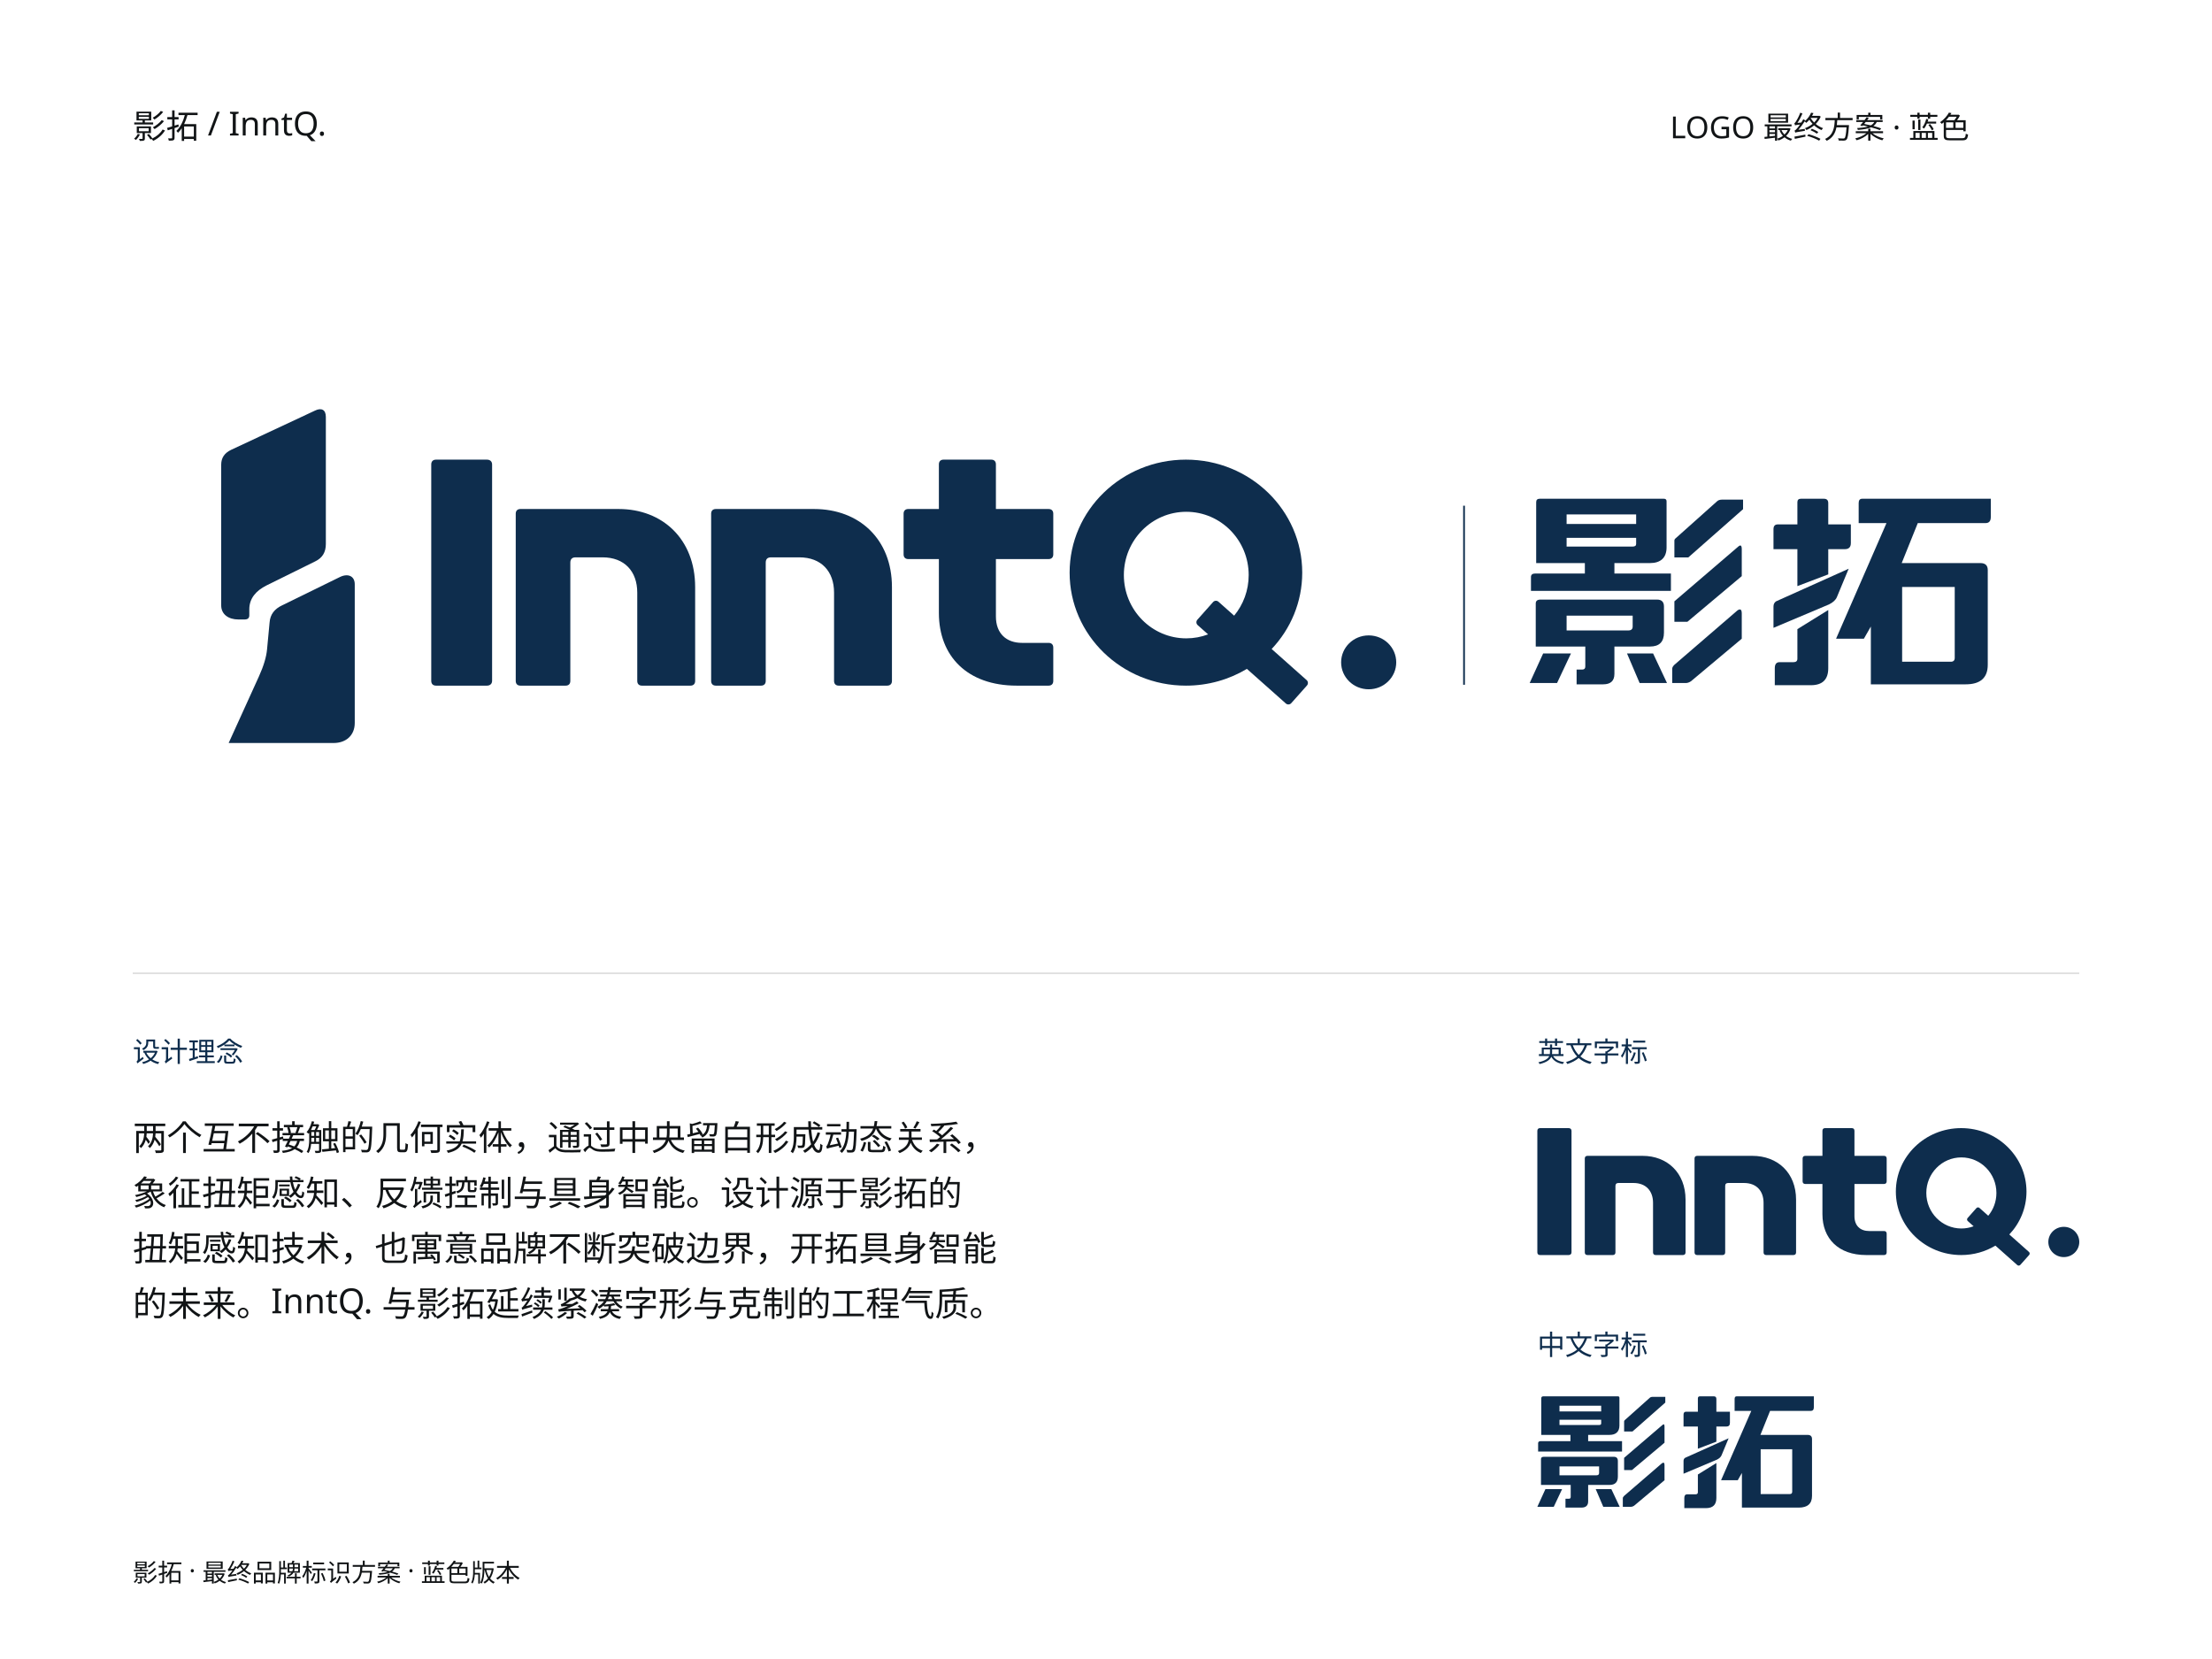
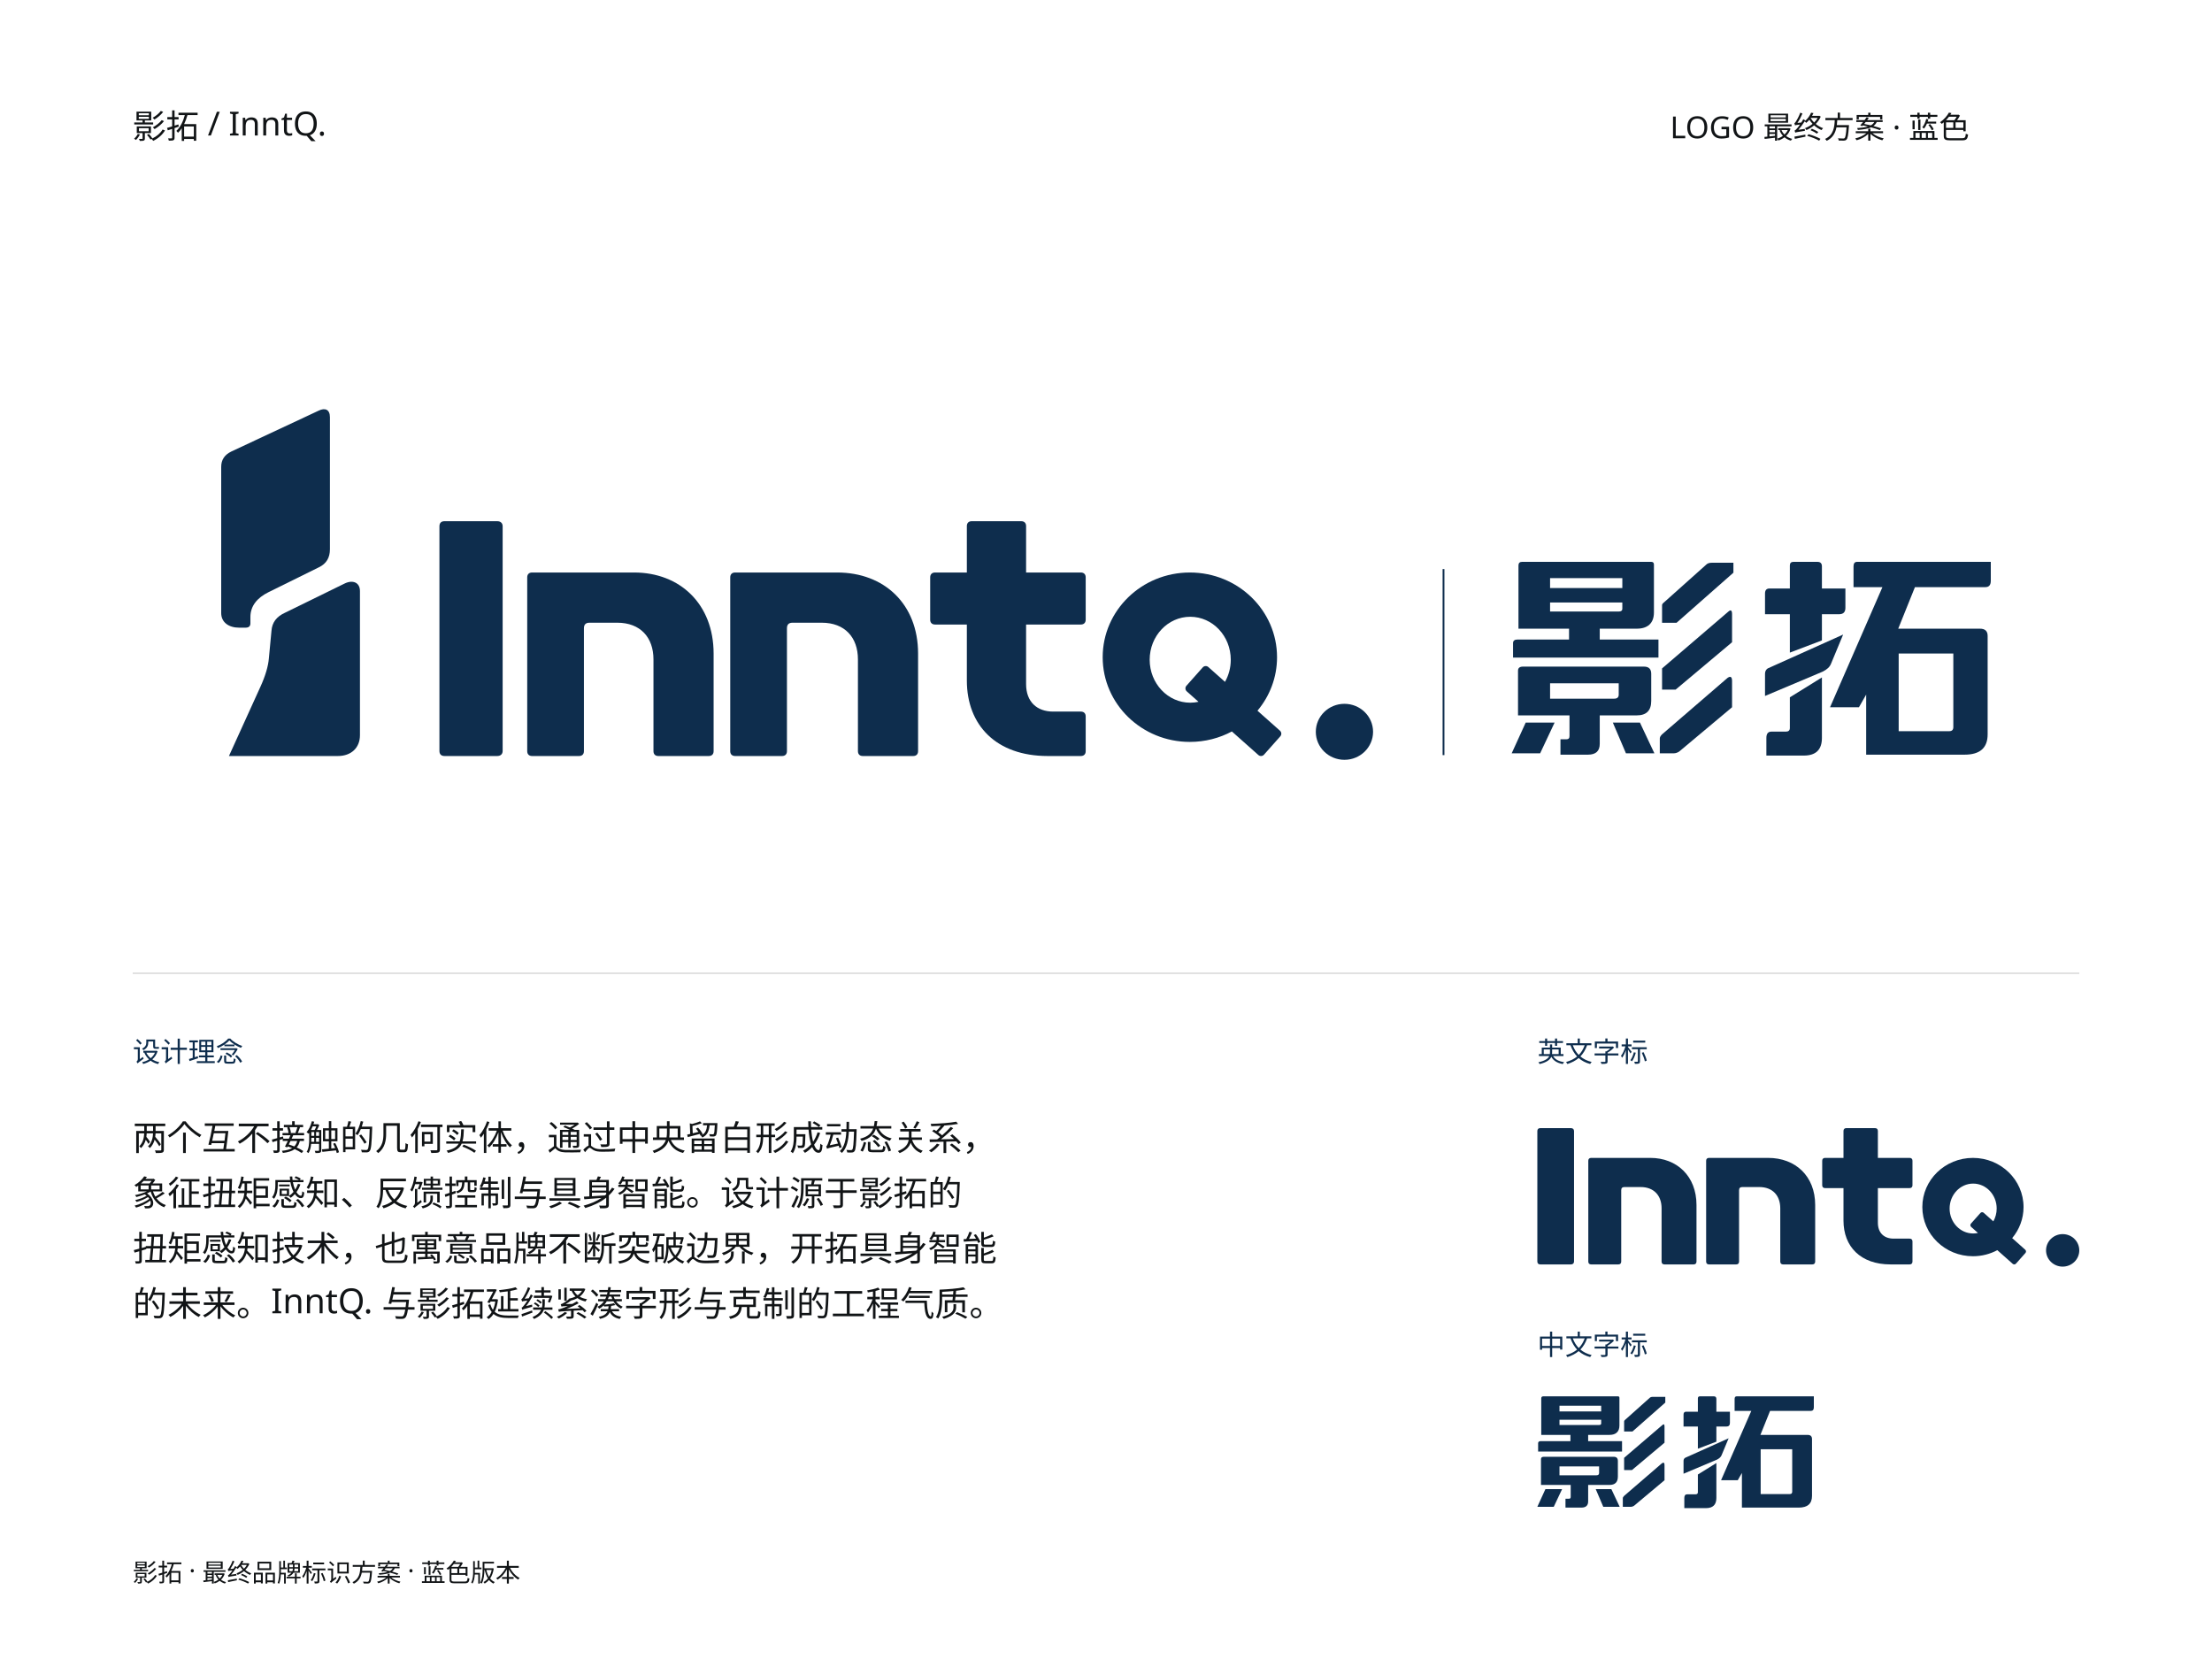
<svg xmlns="http://www.w3.org/2000/svg" width="1600" height="1200" viewBox="0 0 1600 1200">
  <rect id="01_Blue_Proposal / Background / White" width="1600" height="1200" fill="#FFFFFF" />
  <text id="01_Blue_Proposal / Heading / Company" x="96" y="100" font-family="PingFang SC" font-size="24" font-weight="500" fill="#111416">影拓 / InntQ.</text>
  <text id="01_Blue_Proposal / Heading / Final" x="1208" y="100" font-family="PingFang SC" font-size="22" font-weight="400" fill="#111416">LOGO 最终方案 · 蓝色</text>
-   <path id="01_Blue_Proposal / Primary / Body / Initiating" d="M 235.696,301.584 L 235.696,393.465 C 235.696,399.366 233.269,403.479 228.11,406.008 L 192.875,423.406 C 185.086,427.284 180.332,432.915 180.332,440.67 L 180.332,445.053 C 180.332,447.245 179.051,448.088 176.859,448.088 L 172.476,448.088 C 165.226,448.088 160.0,444.345 160.0,437.905 L 160.0,336.145 C 160.0,331.256 162.293,327.749 167.081,325.423 L 227.907,296.965 C 232.325,294.841 235.696,296.156 235.696,301.584" fill="#0E2D4D" fill-rule="evenodd" />
-   <path id="01_Blue_Proposal / Primary / Body / Responding" d="M 256.601,422.631 L 256.601,522.941 C 256.601,531.809 250.397,537.44 241.26,537.44 L 165.395,537.44 L 187.311,489.223 C 190.717,481.738 192.706,475.062 193.178,469.566 L 194.999,450.279 C 195.437,444.413 198.506,440.468 204.17,437.804 L 245.879,417.371 C 251.51,414.606 256.601,416.494 256.601,422.631" fill="#0E2D4D" fill-rule="evenodd" />
-   <path id="01_Blue_Proposal / Primary / Wordmark-InntQ-I" d="M 315.452,332.467 L 352.171,332.467 C 354.435,332.467 355.944,333.725 355.944,335.988 L 355.944,492.421 C 355.944,494.685 354.435,495.942 352.171,495.942 L 315.452,495.942 C 313.189,495.942 311.931,494.685 311.931,492.421 L 311.931,335.988 C 311.931,333.725 313.189,332.467 315.452,332.467" fill="#0E2D4D" fill-rule="evenodd" />
-   <path id="01_Blue_Proposal / Primary / Wordmark-InntQ-n01" d="M 376.441,368.18 L 447.49,368.18 C 479.304,368.18 502.82,390.061 502.82,424.642 L 502.82,492.547 C 502.82,494.685 501.562,495.942 499.424,495.942 L 464.34,495.942 C 462.202,495.942 460.945,494.685 460.945,492.547 L 460.945,428.666 C 460.945,413.325 451.765,403.139 435.795,403.139 L 416.429,403.139 C 413.789,403.139 412.531,404.396 412.531,407.037 L 412.531,492.547 C 412.531,494.685 411.274,495.942 409.136,495.942 L 376.441,495.942 C 374.303,495.942 373.046,494.685 373.046,492.547 L 373.046,371.576 C 373.046,369.438 374.303,368.18 376.441,368.18" fill="#0E2D4D" fill-rule="evenodd" />
-   <path id="01_Blue_Proposal / Primary / Wordmark-InntQ-n02" d="M 517.784,368.18 L 588.832,368.18 C 621.527,368.18 645.168,390.061 645.168,424.642 L 645.168,492.547 C 645.168,494.685 643.911,495.942 641.773,495.942 L 606.689,495.942 C 604.551,495.942 603.294,494.685 603.294,492.547 L 603.294,428.666 C 603.294,413.325 594.114,403.139 578.144,403.139 L 557.772,403.139 C 555.131,403.139 553.874,404.396 553.874,407.037 L 553.874,492.547 C 553.874,494.685 552.617,495.942 550.479,495.942 L 517.784,495.942 C 515.646,495.942 514.389,494.685 514.389,492.547 L 514.389,371.576 C 514.389,369.438 515.646,368.18 517.784,368.18" fill="#0E2D4D" fill-rule="evenodd" />
-   <path id="01_Blue_Proposal / Primary / Wordmark-InntQ-t" d="M 682.516,332.467 L 716.972,332.467 C 719.109,332.467 720.367,333.725 720.367,335.863 L 720.367,368.18 L 758.469,368.18 C 760.607,368.18 761.864,369.438 761.864,371.576 L 761.864,401.001 C 761.864,403.139 760.607,404.396 758.469,404.396 L 720.367,404.396 L 720.367,445.894 C 720.367,458.343 728.038,465.008 739.229,465.008 L 758.469,465.008 C 760.607,465.008 761.864,466.265 761.864,468.403 L 761.864,492.547 C 761.864,494.685 760.607,495.942 758.469,495.942 L 735.457,495.942 C 699.618,495.942 679.121,474.565 679.121,443.379 L 679.121,404.396 L 656.989,404.396 C 654.851,404.396 653.594,403.139 653.594,401.001 L 653.594,371.576 C 653.594,369.438 654.851,368.18 656.989,368.18 L 679.121,368.18 L 679.121,335.863 C 679.121,333.725 680.378,332.467 682.516,332.467" fill="#0E2D4D" fill-rule="evenodd" />
-   <path id="01_Blue_Proposal / Primary / Wordmark-InntQ-Q" d="M 919.822,469.441 L 945.126,491.933 C 946.268,492.948 946.371,494.697 945.356,495.839 L 933.994,508.621 C 932.979,509.763 931.23,509.866 930.088,508.851 L 901.925,483.817 C 889.099,491.506 873.989,495.942 857.811,495.942 C 811.35,495.942 773.685,459.347 773.685,414.205 C 773.685,369.063 811.35,332.467 857.811,332.467 C 904.273,332.467 941.938,369.063 941.938,414.205 C 941.938,435.501 933.556,454.894 919.822,469.441 M 892.696,445.329 L 881.356,435.249 C 880.214,434.234 878.466,434.337 877.451,435.479 L 866.089,448.261 C 865.074,449.403 865.177,451.152 866.318,452.167 L 873.85,458.861 C 868.936,460.722 863.617,461.738 858.063,461.738 C 833.131,461.738 812.919,441.245 812.919,415.965 C 812.919,390.686 833.131,370.192 858.063,370.192 C 882.995,370.192 903.207,390.686 903.207,415.965 C 903.207,427.141 899.257,437.381 892.696,445.329" fill="#0E2D4D" fill-rule="evenodd" />
-   <path id="01_Blue_Proposal / Primary / Wordmark-InntQ-period" d="M 1009.935,479.092 C 1009.935,489.856 1001.02,498.583 990.004,498.583 C 978.988,498.583 970.073,489.856 970.073,479.092 C 970.073,468.328 978.988,459.601 990.004,459.601 C 1001.02,459.601 1009.935,468.328 1009.935,479.092" fill="#0E2D4D" fill-rule="evenodd" />
-   <path id="01_Blue_Proposal / Primary / Divider / Vertical" d="M 1058.349,365.791 L 1059.607,365.791 L 1059.607,495.314 L 1058.349,495.314 L 1058.349,365.791" fill="#0E2D4D" fill-rule="evenodd" />
-   <path id="01_Blue_Proposal / Primary / Chinese / Ying / Upper" d="M 1113.679,360.761 L 1203.59,360.761 Q 1205.476,360.761 1205.476,362.647 L 1205.476,395.971 C 1205.476,403.516 1201.075,407.289 1193.53,407.289 L 1167.751,407.289 L 1167.751,414.834 L 1208.62,414.834 L 1208.62,427.409 L 1107.392,427.409 L 1107.392,417.349 Q 1107.392,414.834 1110.535,414.834 L 1146.374,414.834 L 1146.374,407.289 L 1111.164,407.289 L 1111.164,363.276 Q 1111.164,360.761 1113.679,360.761 M 1133.17,372.079 L 1183.47,372.079 L 1183.47,378.995 L 1133.17,378.995 L 1133.17,372.079 M 1133.17,389.055 L 1183.47,389.055 L 1183.47,393.456 Q 1183.47,395.342 1180.955,395.342 L 1133.17,395.342 L 1133.17,389.055" fill="#0E2D4D" fill-rule="evenodd" />
-   <path id="01_Blue_Proposal / Primary / Chinese / Ying / Lower" d="M 1114.308,433.696 L 1198.56,433.696 Q 1203.59,433.696 1203.59,438.726 L 1203.59,457.589 Q 1203.59,467.649 1193.53,467.649 L 1167.751,467.649 L 1167.751,487.454 Q 1167.751,494.999 1159.578,494.999 L 1140.401,494.999 L 1140.401,484.31 L 1144.488,484.31 Q 1146.688,484.31 1146.688,482.11 L 1146.688,467.649 L 1110.85,467.649 L 1110.85,436.525 Q 1110.85,433.696 1114.308,433.696 M 1133.17,445.328 L 1180.955,445.328 L 1180.955,453.187 Q 1180.955,456.017 1177.811,456.017 L 1133.17,456.017 L 1133.17,445.328" fill="#0E2D4D" fill-rule="evenodd" />
-   <path id="01_Blue_Proposal / Primary / Chinese / Ying / Left Foot" d="M 1116.194,472.679 L 1136.314,472.679 L 1126.254,494.056 L 1106.448,494.056 L 1116.194,472.679" fill="#0E2D4D" fill-rule="evenodd" />
-   <path id="01_Blue_Proposal / Primary / Chinese / Ying / Right Foot" d="M 1176.868,472.679 L 1195.731,472.679 L 1205.791,494.056 L 1185.985,494.056 L 1176.868,472.679" fill="#0E2D4D" fill-rule="evenodd" />
-   <path id="01_Blue_Proposal / Primary / Chinese / Ying / Upper Diagonal" d="M 1212.393,389.055 L 1241.944,362.647 Q 1243.201,361.39 1245.716,361.39 L 1260.806,361.39 L 1260.806,368.306 L 1221.195,403.202 L 1211.135,403.202 L 1211.135,390.941 Q 1211.135,389.998 1212.393,389.055" fill="#0E2D4D" fill-rule="evenodd" />
-   <path id="01_Blue_Proposal / Primary / Chinese / Ying / Middle Diagonal" d="M 1211.135,434.954 L 1257.348,395.342 Q 1259.863,393.142 1259.863,397.229 L 1259.863,416.72 L 1220.566,449.729 L 1211.135,449.729 L 1211.135,434.954" fill="#0E2D4D" fill-rule="evenodd" />
-   <path id="01_Blue_Proposal / Primary / Chinese / Ying / Lower Diagonal" d="M 1209.563,483.682 Q 1209.563,482.424 1211.135,480.852 L 1256.72,441.555 Q 1259.863,439.355 1259.863,443.756 L 1259.863,461.99 L 1223.081,492.799 Q 1221.195,494.056 1219.309,494.056 L 1209.563,494.056 L 1209.563,483.682" fill="#0E2D4D" fill-rule="evenodd" />
-   <path id="01_Blue_Proposal / Primary / Chinese / Tuo / Upper Hand" d="M 1302.618,360.761 L 1319.28,360.761 Q 1322.424,360.761 1322.424,363.905 L 1322.424,379.309 L 1338.771,379.309 L 1338.771,392.827 Q 1338.771,397.229 1334.37,397.229 L 1322.424,397.229 L 1322.424,415.462 L 1300.103,423.951 L 1300.103,397.229 L 1282.813,397.229 L 1282.813,382.767 Q 1282.813,379.309 1285.956,379.309 L 1300.103,379.309 L 1300.103,363.276 Q 1300.103,360.761 1302.618,360.761" fill="#0E2D4D" fill-rule="evenodd" />
-   <path id="01_Blue_Proposal / Primary / Chinese / Tuo / Diagonal" d="M 1284.699,434.954 L 1337.199,411.376 L 1328.711,431.81 Q 1327.454,434.954 1323.053,437.154 L 1282.813,454.13 L 1282.813,438.726 Q 1282.813,436.211 1284.699,434.954" fill="#0E2D4D" fill-rule="evenodd" />
-   <path id="01_Blue_Proposal / Primary / Chinese / Tuo / Lower Hand" d="M 1300.103,455.074 L 1322.424,441.241 L 1322.424,483.367 Q 1322.424,495.628 1309.849,495.628 L 1283.756,495.628 L 1283.756,483.367 Q 1283.756,478.966 1287.214,478.966 L 1297.274,478.966 Q 1300.103,478.966 1300.103,476.451 L 1300.103,455.074" fill="#0E2D4D" fill-rule="evenodd" />
-   <path id="01_Blue_Proposal / Primary / Chinese / Tuo / Stone" d="M 1346.945,360.761 L 1440.0,360.761 L 1440.0,373.965 Q 1440.0,378.366 1436.228,378.366 L 1387.185,378.366 L 1375.553,407.289 L 1432.455,407.289 Q 1437.799,407.289 1437.799,412.319 L 1437.799,480.852 Q 1437.799,494.999 1421.766,494.999 L 1353.233,494.999 L 1353.233,453.187 L 1348.203,461.99 L 1328.083,461.99 L 1364.55,378.366 L 1344.43,378.366 L 1344.43,363.905 Q 1344.43,360.761 1346.945,360.761 M 1375.868,424.579 L 1413.907,424.579 L 1413.907,475.822 Q 1413.907,478.652 1411.078,478.652 L 1375.868,478.652 L 1375.868,424.579" fill="#0E2D4D" fill-rule="evenodd" />
+   <path id="01_Blue_Proposal / Primary / Body / Initiating" d="M 238.646,301.802 L 238.646,397.263 C 238.646,403.394 236.124,407.667 230.764,410.295 L 194.156,428.371 C 186.064,432.4 181.124,438.25 181.124,446.307 L 181.124,450.861 C 181.124,453.139 179.793,454.014 177.516,454.014 L 172.962,454.014 C 165.43,454.014 160.0,450.126 160.0,443.435 L 160.0,337.709 C 160.0,332.63 162.382,328.986 167.357,326.569 L 230.554,297.003 C 235.143,294.796 238.646,296.162 238.646,301.802" fill="#0E2D4D" fill-rule="evenodd" />
+   <path id="01_Blue_Proposal / Primary / Body / Responding" d="M 260.366,427.565 L 260.366,531.784 C 260.366,540.998 253.92,546.848 244.426,546.848 L 165.605,546.848 L 188.376,496.753 C 191.914,488.976 193.981,482.04 194.471,476.329 L 196.363,456.291 C 196.818,450.196 200.006,446.097 205.891,443.33 L 249.226,422.101 C 255.076,419.228 260.366,421.19 260.366,427.565" fill="#0E2D4D" fill-rule="evenodd" />
+   <path id="01_Blue_Proposal / Primary / Wordmark-InntQ-I" d="M 321.51,377.003 L 359.66,377.003 C 362.011,377.003 363.579,378.31 363.579,380.661 L 363.579,543.19 C 363.579,545.542 362.011,546.848 359.66,546.848 L 321.51,546.848 C 319.158,546.848 317.852,545.542 317.852,543.19 L 317.852,380.661 C 317.852,378.31 319.158,377.003 321.51,377.003" fill="#0E2D4D" fill-rule="evenodd" />
+   <path id="01_Blue_Proposal / Primary / Wordmark-InntQ-n01" d="M 384.875,414.108 L 458.692,414.108 C 491.747,414.108 516.178,436.841 516.178,472.77 L 516.178,543.321 C 516.178,545.542 514.872,546.848 512.651,546.848 L 476.199,546.848 C 473.978,546.848 472.672,545.542 472.672,543.321 L 472.672,476.95 C 472.672,461.011 463.134,450.428 446.542,450.428 L 426.422,450.428 C 423.678,450.428 422.372,451.735 422.372,454.479 L 422.372,543.321 C 422.372,545.542 421.065,546.848 418.844,546.848 L 384.875,546.848 C 382.654,546.848 381.348,545.542 381.348,543.321 L 381.348,417.635 C 381.348,415.414 382.654,414.108 384.875,414.108" fill="#0E2D4D" fill-rule="evenodd" />
+   <path id="01_Blue_Proposal / Primary / Wordmark-InntQ-n02" d="M 531.726,414.108 L 605.543,414.108 C 639.512,414.108 664.074,436.841 664.074,472.77 L 664.074,543.321 C 664.074,545.542 662.768,546.848 660.547,546.848 L 624.095,546.848 C 621.874,546.848 620.568,545.542 620.568,543.321 L 620.568,476.95 C 620.568,461.011 611.03,450.428 594.438,450.428 L 573.272,450.428 C 570.529,450.428 569.222,451.735 569.222,454.479 L 569.222,543.321 C 569.222,545.542 567.916,546.848 565.695,546.848 L 531.726,546.848 C 529.505,546.848 528.198,545.542 528.198,543.321 L 528.198,417.635 C 528.198,415.414 529.505,414.108 531.726,414.108" fill="#0E2D4D" fill-rule="evenodd" />
+   <path id="01_Blue_Proposal / Primary / Wordmark-InntQ-t" d="M 702.877,377.003 L 738.675,377.003 C 740.896,377.003 742.203,378.31 742.203,380.531 L 742.203,414.108 L 781.79,414.108 C 784.011,414.108 785.317,415.414 785.317,417.635 L 785.317,448.207 C 785.317,450.428 784.011,451.735 781.79,451.735 L 742.203,451.735 L 742.203,494.849 C 742.203,507.784 750.173,514.708 761.8,514.708 L 781.79,514.708 C 784.011,514.708 785.317,516.015 785.317,518.236 L 785.317,543.321 C 785.317,545.542 784.011,546.848 781.79,546.848 L 757.881,546.848 C 720.646,546.848 699.35,524.638 699.35,492.236 L 699.35,451.735 L 676.355,451.735 C 674.134,451.735 672.828,450.428 672.828,448.207 L 672.828,417.635 C 672.828,415.414 674.134,414.108 676.355,414.108 L 699.35,414.108 L 699.35,380.531 C 699.35,378.31 700.656,377.003 702.877,377.003" fill="#0E2D4D" fill-rule="evenodd" />
+   <path id="01_Blue_Proposal / Primary / Wordmark-InntQ-Q" d="M 909.558,514.071 L 925.842,528.545 C 927.028,529.6 927.135,531.417 926.081,532.603 L 914.276,545.883 C 913.221,547.07 911.404,547.177 910.218,546.122 L 891.045,529.08 C 882.033,533.904 871.676,536.648 860.66,536.648 C 825.832,536.648 797.599,509.217 797.599,475.378 C 797.599,441.539 825.832,414.108 860.66,414.108 C 895.488,414.108 923.721,441.539 923.721,475.378 C 923.721,490.052 918.412,503.521 909.558,514.071 M 886.074,493.196 L 874.044,482.503 C 872.857,481.448 871.041,481.555 869.986,482.741 L 858.181,496.022 C 857.127,497.208 857.234,499.025 858.42,500.079 L 866.917,507.633 C 864.982,508.059 862.976,508.283 860.921,508.283 C 844.724,508.283 831.593,494.37 831.593,477.207 C 831.593,460.044 844.724,446.131 860.921,446.131 C 877.118,446.131 890.249,460.044 890.249,477.207 C 890.249,483.055 888.725,488.525 886.074,493.196" fill="#0E2D4D" fill-rule="evenodd" />
+   <path id="01_Blue_Proposal / Primary / Wordmark-InntQ-period" d="M 993.177,529.341 C 993.177,540.525 983.914,549.592 972.469,549.592 C 961.024,549.592 951.761,540.525 951.761,529.341 C 951.761,518.157 961.024,509.09 972.469,509.09 C 983.914,509.09 993.177,518.157 993.177,529.341" fill="#0E2D4D" fill-rule="evenodd" />
+   <path id="01_Blue_Proposal / Primary / Divider / Vertical" d="M 1043.477,411.625 L 1044.784,411.625 L 1044.784,546.195 L 1043.477,546.195 L 1043.477,411.625" fill="#0E2D4D" fill-rule="evenodd" />
+   <path id="01_Blue_Proposal / Primary / Chinese / Ying / Upper" d="M 1100.963,406.399 L 1194.378,406.399 Q 1196.338,406.399 1196.338,408.359 L 1196.338,442.981 C 1196.338,450.82 1191.765,454.74 1183.926,454.74 L 1157.143,454.74 L 1157.143,462.579 L 1199.604,462.579 L 1199.604,475.644 L 1094.431,475.644 L 1094.431,465.192 Q 1094.431,462.579 1097.697,462.579 L 1134.932,462.579 L 1134.932,454.74 L 1098.35,454.74 L 1098.35,409.012 Q 1098.35,406.399 1100.963,406.399 M 1121.214,418.158 L 1173.474,418.158 L 1173.474,425.344 L 1121.214,425.344 L 1121.214,418.158 M 1121.214,435.796 L 1173.474,435.796 L 1173.474,440.368 Q 1173.474,442.328 1170.861,442.328 L 1121.214,442.328 L 1121.214,435.796" fill="#0E2D4D" fill-rule="evenodd" />
+   <path id="01_Blue_Proposal / Primary / Chinese / Ying / Lower" d="M 1101.616,482.176 L 1189.152,482.176 Q 1194.378,482.176 1194.378,487.402 L 1194.378,507 Q 1194.378,517.452 1183.926,517.452 L 1157.143,517.452 L 1157.143,538.029 Q 1157.143,545.868 1148.65,545.868 L 1128.726,545.868 L 1128.726,534.763 L 1132.972,534.763 Q 1135.259,534.763 1135.259,532.477 L 1135.259,517.452 L 1098.024,517.452 L 1098.024,485.116 Q 1098.024,482.176 1101.616,482.176 M 1121.214,494.261 L 1170.861,494.261 L 1170.861,502.427 Q 1170.861,505.367 1167.595,505.367 L 1121.214,505.367 L 1121.214,494.261" fill="#0E2D4D" fill-rule="evenodd" />
+   <path id="01_Blue_Proposal / Primary / Chinese / Ying / Left Foot" d="M 1103.576,522.678 L 1124.48,522.678 L 1114.028,544.888 L 1093.451,544.888 L 1103.576,522.678" fill="#0E2D4D" fill-rule="evenodd" />
+   <path id="01_Blue_Proposal / Primary / Chinese / Ying / Right Foot" d="M 1166.615,522.678 L 1186.212,522.678 L 1196.664,544.888 L 1176.087,544.888 L 1166.615,522.678" fill="#0E2D4D" fill-rule="evenodd" />
+   <path id="01_Blue_Proposal / Primary / Chinese / Ying / Upper Diagonal" d="M 1203.523,435.796 L 1234.226,408.359 Q 1235.533,407.053 1238.146,407.053 L 1253.824,407.053 L 1253.824,414.238 L 1212.669,450.494 L 1202.217,450.494 L 1202.217,437.755 Q 1202.217,436.775 1203.523,435.796" fill="#0E2D4D" fill-rule="evenodd" />
+   <path id="01_Blue_Proposal / Primary / Chinese / Ying / Middle Diagonal" d="M 1202.217,483.483 L 1250.231,442.328 Q 1252.844,440.042 1252.844,444.288 L 1252.844,464.539 L 1212.016,498.834 L 1202.217,498.834 L 1202.217,483.483" fill="#0E2D4D" fill-rule="evenodd" />
+   <path id="01_Blue_Proposal / Primary / Chinese / Ying / Lower Diagonal" d="M 1200.584,534.11 Q 1200.584,532.803 1202.217,531.17 L 1249.578,490.342 Q 1252.844,488.056 1252.844,492.628 L 1252.844,511.573 L 1214.629,543.582 Q 1212.669,544.888 1210.709,544.888 L 1200.584,544.888 L 1200.584,534.11" fill="#0E2D4D" fill-rule="evenodd" />
+   <path id="01_Blue_Proposal / Primary / Chinese / Tuo / Upper Hand" d="M 1297.265,406.399 L 1314.576,406.399 Q 1317.842,406.399 1317.842,409.666 L 1317.842,425.67 L 1334.827,425.67 L 1334.827,439.715 Q 1334.827,444.288 1330.254,444.288 L 1317.842,444.288 L 1317.842,463.232 L 1294.652,472.051 L 1294.652,444.288 L 1276.687,444.288 L 1276.687,429.263 Q 1276.687,425.67 1279.954,425.67 L 1294.652,425.67 L 1294.652,409.012 Q 1294.652,406.399 1297.265,406.399" fill="#0E2D4D" fill-rule="evenodd" />
+   <path id="01_Blue_Proposal / Primary / Chinese / Tuo / Diagonal" d="M 1278.647,483.483 L 1333.194,458.986 L 1324.375,480.217 Q 1323.068,483.483 1318.495,485.769 L 1276.687,503.407 L 1276.687,487.402 Q 1276.687,484.789 1278.647,483.483" fill="#0E2D4D" fill-rule="evenodd" />
+   <path id="01_Blue_Proposal / Primary / Chinese / Tuo / Lower Hand" d="M 1294.652,504.387 L 1317.842,490.015 L 1317.842,533.783 Q 1317.842,546.521 1304.777,546.521 L 1277.667,546.521 L 1277.667,533.783 Q 1277.667,529.21 1281.26,529.21 L 1291.712,529.21 Q 1294.652,529.21 1294.652,526.597 L 1294.652,504.387" fill="#0E2D4D" fill-rule="evenodd" />
+   <path id="01_Blue_Proposal / Primary / Chinese / Tuo / Stone" d="M 1343.319,406.399 L 1440.0,406.399 L 1440.0,420.118 Q 1440.0,424.69 1436.08,424.69 L 1385.127,424.69 L 1373.042,454.74 L 1432.161,454.74 Q 1437.714,454.74 1437.714,459.966 L 1437.714,531.17 Q 1437.714,545.868 1421.056,545.868 L 1349.851,545.868 L 1349.851,502.427 L 1344.625,511.573 L 1323.721,511.573 L 1361.61,424.69 L 1340.706,424.69 L 1340.706,409.666 Q 1340.706,406.399 1343.319,406.399 M 1373.368,472.704 L 1412.89,472.704 L 1412.89,525.944 Q 1412.89,528.884 1409.95,528.884 L 1373.368,528.884 L 1373.368,472.704" fill="#0E2D4D" fill-rule="evenodd" />
  <path id="01_Blue_Proposal / Rule / Content" d="M96 704H1504" stroke="#D9D9D9" />
  <text id="01_Blue_Proposal / Label / Concept" x="96" y="768" font-family="PingFang SC" font-size="20" font-weight="500" fill="#0E2D4D">设计理念</text>
  <text id="01_Blue_Proposal / Concept / Line 01" x="96" y="832" font-family="PingFang SC" font-size="25" font-weight="400" fill="#111416">两个互不接触的几何实体，通过中央留白形成动态关系，</text>
  <text id="01_Blue_Proposal / Concept / Line 02" x="96" y="872" font-family="PingFang SC" font-size="25" font-weight="400" fill="#111416">象征扭矩感知、反馈控制与具身智能。设计源于影拓的</text>
  <text id="01_Blue_Proposal / Concept / Line 03" x="96" y="912" font-family="PingFang SC" font-size="25" font-weight="400" fill="#111416">扭矩感知技术，也寓意品牌不断突破边界，开拓具身智能</text>
  <text id="01_Blue_Proposal / Concept / Line 04" x="96" y="952" font-family="PingFang SC" font-size="25" font-weight="400" fill="#111416">的未来。InntQ. 与影拓延续紧凑字形与克制的工程气质。</text>
  <text id="01_Blue_Proposal / Label / English" x="1112" y="768" font-family="PingFang SC" font-size="20" font-weight="500" fill="#0E2D4D">英文字标</text>
-   <path id="01_Blue_Proposal / English / Wordmark-InntQ-I" d="M 1113.977,816.0 L 1134.599,816.0 C 1135.87,816.0 1136.717,816.706 1136.717,817.977 L 1136.717,905.83 C 1136.717,907.101 1135.87,907.808 1134.599,907.808 L 1113.977,907.808 C 1112.706,907.808 1112.0,907.101 1112.0,905.83 L 1112.0,817.977 C 1112.0,816.706 1112.706,816.0 1113.977,816.0" fill="#0E2D4D" fill-rule="evenodd" />
-   <path id="01_Blue_Proposal / English / Wordmark-InntQ-n01" d="M 1148.229,836.056 L 1188.13,836.056 C 1205.997,836.056 1219.203,848.345 1219.203,867.765 L 1219.203,905.901 C 1219.203,907.101 1218.497,907.808 1217.296,907.808 L 1197.593,907.808 C 1196.392,907.808 1195.686,907.101 1195.686,905.901 L 1195.686,870.025 C 1195.686,861.409 1190.531,855.689 1181.562,855.689 L 1170.686,855.689 C 1169.203,855.689 1168.497,856.395 1168.497,857.878 L 1168.497,905.901 C 1168.497,907.101 1167.791,907.808 1166.59,907.808 L 1148.229,907.808 C 1147.028,907.808 1146.322,907.101 1146.322,905.901 L 1146.322,837.963 C 1146.322,836.763 1147.028,836.056 1148.229,836.056" fill="#0E2D4D" fill-rule="evenodd" />
-   <path id="01_Blue_Proposal / English / Wordmark-InntQ-n02" d="M 1227.607,836.056 L 1267.508,836.056 C 1285.87,836.056 1299.146,848.345 1299.146,867.765 L 1299.146,905.901 C 1299.146,907.101 1298.44,907.808 1297.24,907.808 L 1277.536,907.808 C 1276.336,907.808 1275.63,907.101 1275.63,905.901 L 1275.63,870.025 C 1275.63,861.409 1270.474,855.689 1261.505,855.689 L 1250.065,855.689 C 1248.582,855.689 1247.875,856.395 1247.875,857.878 L 1247.875,905.901 C 1247.875,907.101 1247.169,907.808 1245.969,907.808 L 1227.607,907.808 C 1226.406,907.808 1225.7,907.101 1225.7,905.901 L 1225.7,837.963 C 1225.7,836.763 1226.406,836.056 1227.607,836.056" fill="#0E2D4D" fill-rule="evenodd" />
-   <path id="01_Blue_Proposal / English / Wordmark-InntQ-t" d="M 1320.121,816.0 L 1339.471,816.0 C 1340.672,816.0 1341.378,816.706 1341.378,817.907 L 1341.378,836.056 L 1362.776,836.056 C 1363.977,836.056 1364.683,836.763 1364.683,837.963 L 1364.683,854.489 C 1364.683,855.689 1363.977,856.395 1362.776,856.395 L 1341.378,856.395 L 1341.378,879.7 C 1341.378,886.692 1345.686,890.435 1351.971,890.435 L 1362.776,890.435 C 1363.977,890.435 1364.683,891.141 1364.683,892.342 L 1364.683,905.901 C 1364.683,907.101 1363.977,907.808 1362.776,907.808 L 1349.853,907.808 C 1329.725,907.808 1318.214,895.802 1318.214,878.288 L 1318.214,856.395 L 1305.785,856.395 C 1304.584,856.395 1303.878,855.689 1303.878,854.489 L 1303.878,837.963 C 1303.878,836.763 1304.584,836.056 1305.785,836.056 L 1318.214,836.056 L 1318.214,817.907 C 1318.214,816.706 1318.92,816.0 1320.121,816.0" fill="#0E2D4D" fill-rule="evenodd" />
-   <path id="01_Blue_Proposal / English / Wordmark-InntQ-Q" d="M 1453.392,892.925 L 1467.603,905.556 C 1468.244,906.126 1468.302,907.108 1467.732,907.749 L 1461.351,914.928 C 1460.781,915.569 1459.799,915.627 1459.158,915.057 L 1443.341,900.998 C 1436.138,905.316 1427.652,907.808 1418.567,907.808 C 1392.474,907.808 1371.321,887.256 1371.321,861.904 C 1371.321,836.552 1392.474,816.0 1418.567,816.0 C 1444.66,816.0 1465.813,836.552 1465.813,861.904 C 1465.813,873.864 1461.105,884.755 1453.392,892.925 M 1438.158,879.383 L 1431.79,873.722 C 1431.149,873.152 1430.166,873.21 1429.596,873.851 L 1423.216,881.03 C 1422.645,881.671 1422.703,882.653 1423.345,883.223 L 1427.574,886.983 C 1424.815,888.028 1421.827,888.599 1418.708,888.599 C 1404.706,888.599 1393.355,877.09 1393.355,862.893 C 1393.355,848.695 1404.706,837.186 1418.708,837.186 C 1432.71,837.186 1444.061,848.695 1444.061,862.893 C 1444.061,869.169 1441.843,874.919 1438.158,879.383" fill="#0E2D4D" fill-rule="evenodd" />
-   <path id="01_Blue_Proposal / English / Wordmark-InntQ-period" d="M 1504.0,898.344 C 1504.0,904.39 1498.993,909.291 1492.807,909.291 C 1486.62,909.291 1481.613,904.39 1481.613,898.344 C 1481.613,892.299 1486.62,887.398 1492.807,887.398 C 1498.993,887.398 1504.0,892.299 1504.0,898.344" fill="#0E2D4D" fill-rule="evenodd" />
+   <path id="01_Blue_Proposal / English / Wordmark-InntQ-I" d="M 1114.123,816.0 L 1136.268,816.0 C 1137.633,816.0 1138.543,816.758 1138.543,818.123 L 1138.543,912.465 C 1138.543,913.83 1137.633,914.588 1136.268,914.588 L 1114.123,914.588 C 1112.758,914.588 1112.0,913.83 1112.0,912.465 L 1112.0,818.123 C 1112.0,816.758 1112.758,816.0 1114.123,816.0" fill="#0E2D4D" fill-rule="evenodd" />
+   <path id="01_Blue_Proposal / English / Wordmark-InntQ-n01" d="M 1150.905,837.538 L 1193.753,837.538 C 1212.939,837.538 1227.121,850.733 1227.121,871.589 L 1227.121,912.541 C 1227.121,913.83 1226.363,914.588 1225.073,914.588 L 1203.915,914.588 C 1202.626,914.588 1201.867,913.83 1201.867,912.541 L 1201.867,874.016 C 1201.867,864.763 1196.331,858.621 1186.7,858.621 L 1175.021,858.621 C 1173.428,858.621 1172.67,859.379 1172.67,860.971 L 1172.67,912.541 C 1172.67,913.83 1171.911,914.588 1170.622,914.588 L 1150.905,914.588 C 1149.615,914.588 1148.857,913.83 1148.857,912.541 L 1148.857,839.585 C 1148.857,838.296 1149.615,837.538 1150.905,837.538" fill="#0E2D4D" fill-rule="evenodd" />
+   <path id="01_Blue_Proposal / English / Wordmark-InntQ-n02" d="M 1236.146,837.538 L 1278.994,837.538 C 1298.711,837.538 1312.969,850.733 1312.969,871.589 L 1312.969,912.541 C 1312.969,913.83 1312.21,914.588 1310.921,914.588 L 1289.763,914.588 C 1288.473,914.588 1287.715,913.83 1287.715,912.541 L 1287.715,874.016 C 1287.715,864.763 1282.179,858.621 1272.547,858.621 L 1260.262,858.621 C 1258.669,858.621 1257.911,859.379 1257.911,860.971 L 1257.911,912.541 C 1257.911,913.83 1257.153,914.588 1255.863,914.588 L 1236.146,914.588 C 1234.856,914.588 1234.098,913.83 1234.098,912.541 L 1234.098,839.585 C 1234.098,838.296 1234.856,837.538 1236.146,837.538" fill="#0E2D4D" fill-rule="evenodd" />
+   <path id="01_Blue_Proposal / English / Wordmark-InntQ-t" d="M 1335.492,816.0 L 1356.272,816.0 C 1357.561,816.0 1358.319,816.758 1358.319,818.048 L 1358.319,837.538 L 1381.298,837.538 C 1382.587,837.538 1383.346,838.296 1383.346,839.585 L 1383.346,857.331 C 1383.346,858.621 1382.587,859.379 1381.298,859.379 L 1358.319,859.379 L 1358.319,884.405 C 1358.319,891.913 1362.945,895.932 1369.695,895.932 L 1381.298,895.932 C 1382.587,895.932 1383.346,896.691 1383.346,897.98 L 1383.346,912.541 C 1383.346,913.83 1382.587,914.588 1381.298,914.588 L 1367.42,914.588 C 1345.806,914.588 1333.445,901.696 1333.445,882.888 L 1333.445,859.379 L 1320.097,859.379 C 1318.808,859.379 1318.05,858.621 1318.05,857.331 L 1318.05,839.585 C 1318.05,838.296 1318.808,837.538 1320.097,837.538 L 1333.445,837.538 L 1333.445,818.048 C 1333.445,816.758 1334.203,816.0 1335.492,816.0" fill="#0E2D4D" fill-rule="evenodd" />
+   <path id="01_Blue_Proposal / English / Wordmark-InntQ-Q" d="M 1455.463,895.562 L 1464.915,903.964 C 1465.603,904.577 1465.665,905.631 1465.053,906.32 L 1458.201,914.028 C 1457.589,914.717 1456.534,914.779 1455.846,914.167 L 1444.717,904.274 C 1439.485,907.075 1433.474,908.668 1427.079,908.668 C 1406.863,908.668 1390.474,892.745 1390.474,873.103 C 1390.474,853.461 1406.863,837.538 1427.079,837.538 C 1447.295,837.538 1463.684,853.461 1463.684,873.103 C 1463.684,881.62 1460.602,889.439 1455.463,895.562 M 1441.831,883.446 L 1434.848,877.238 C 1434.159,876.626 1433.105,876.688 1432.493,877.377 L 1425.64,885.086 C 1425.028,885.774 1425.09,886.829 1425.779,887.441 L 1430.711,891.825 C 1429.588,892.073 1428.424,892.203 1427.231,892.203 C 1417.829,892.203 1410.207,884.127 1410.207,874.165 C 1410.207,864.202 1417.829,856.126 1427.231,856.126 C 1436.633,856.126 1444.254,864.202 1444.254,874.165 C 1444.254,877.559 1443.369,880.734 1441.831,883.446" fill="#0E2D4D" fill-rule="evenodd" />
+   <path id="01_Blue_Proposal / English / Wordmark-InntQ-period" d="M 1504.0,904.426 C 1504.0,910.918 1498.623,916.181 1491.98,916.181 C 1485.336,916.181 1479.96,910.918 1479.96,904.426 C 1479.96,897.935 1485.336,892.671 1491.98,892.671 C 1498.623,892.671 1504.0,897.935 1504.0,904.426" fill="#0E2D4D" fill-rule="evenodd" />
  <text id="01_Blue_Proposal / Label / Chinese" x="1112" y="980" font-family="PingFang SC" font-size="20" font-weight="500" fill="#0E2D4D">中文字标</text>
  <path id="01_Blue_Proposal / Chinese / Chinese / Ying / Upper" d="M 1116.336,1010.0 L 1170.247,1010.0 Q 1171.378,1010.0 1171.378,1011.131 L 1171.378,1031.112 C 1171.378,1035.636 1168.739,1037.898 1164.215,1037.898 L 1148.758,1037.898 L 1148.758,1042.422 L 1173.263,1042.422 L 1173.263,1049.962 L 1112.566,1049.962 L 1112.566,1043.93 Q 1112.566,1042.422 1114.451,1042.422 L 1135.94,1042.422 L 1135.94,1037.898 L 1114.828,1037.898 L 1114.828,1011.508 Q 1114.828,1010.0 1116.336,1010.0 M 1128.023,1016.786 L 1158.183,1016.786 L 1158.183,1020.933 L 1128.023,1020.933 L 1128.023,1016.786 M 1128.023,1026.965 L 1158.183,1026.965 L 1158.183,1029.604 Q 1158.183,1030.735 1156.675,1030.735 L 1128.023,1030.735 L 1128.023,1026.965" fill="#0E2D4D" fill-rule="evenodd" />
  <path id="01_Blue_Proposal / Chinese / Chinese / Ying / Lower" d="M 1116.713,1053.732 L 1167.231,1053.732 Q 1170.247,1053.732 1170.247,1056.748 L 1170.247,1068.058 Q 1170.247,1074.09 1164.215,1074.09 L 1148.758,1074.09 L 1148.758,1085.966 Q 1148.758,1090.49 1143.857,1090.49 L 1132.358,1090.49 L 1132.358,1084.081 L 1134.809,1084.081 Q 1136.128,1084.081 1136.128,1082.762 L 1136.128,1074.09 L 1114.639,1074.09 L 1114.639,1055.429 Q 1114.639,1053.732 1116.713,1053.732 M 1128.023,1060.707 L 1156.675,1060.707 L 1156.675,1065.419 Q 1156.675,1067.116 1154.79,1067.116 L 1128.023,1067.116 L 1128.023,1060.707" fill="#0E2D4D" fill-rule="evenodd" />
  <path id="01_Blue_Proposal / Chinese / Chinese / Ying / Left Foot" d="M 1117.844,1077.107 L 1129.908,1077.107 L 1123.876,1089.925 L 1112.0,1089.925 L 1117.844,1077.107" fill="#0E2D4D" fill-rule="evenodd" />
  <path id="01_Blue_Proposal / Chinese / Chinese / Ying / Right Foot" d="M 1154.224,1077.107 L 1165.534,1077.107 L 1171.566,1089.925 L 1159.691,1089.925 L 1154.224,1077.107" fill="#0E2D4D" fill-rule="evenodd" />
  <path id="01_Blue_Proposal / Chinese / Chinese / Ying / Upper Diagonal" d="M 1175.525,1026.965 L 1193.244,1011.131 Q 1193.998,1010.377 1195.506,1010.377 L 1204.554,1010.377 L 1204.554,1014.524 L 1180.803,1035.448 L 1174.771,1035.448 L 1174.771,1028.096 Q 1174.771,1027.531 1175.525,1026.965" fill="#0E2D4D" fill-rule="evenodd" />
  <path id="01_Blue_Proposal / Chinese / Chinese / Ying / Middle Diagonal" d="M 1174.771,1054.486 L 1202.481,1030.735 Q 1203.989,1029.416 1203.989,1031.866 L 1203.989,1043.553 L 1180.426,1063.346 L 1174.771,1063.346 L 1174.771,1054.486" fill="#0E2D4D" fill-rule="evenodd" />
  <path id="01_Blue_Proposal / Chinese / Chinese / Ying / Lower Diagonal" d="M 1173.828,1083.704 Q 1173.828,1082.95 1174.771,1082.008 L 1202.104,1058.445 Q 1203.989,1057.125 1203.989,1059.764 L 1203.989,1070.697 L 1181.934,1089.171 Q 1180.803,1089.925 1179.672,1089.925 L 1173.828,1089.925 L 1173.828,1083.704" fill="#0E2D4D" fill-rule="evenodd" />
  <path id="01_Blue_Proposal / Chinese / Chinese / Tuo / Upper Hand" d="M 1229.625,1010.0 L 1239.615,1010.0 Q 1241.5,1010.0 1241.5,1011.885 L 1241.5,1021.122 L 1251.303,1021.122 L 1251.303,1029.227 Q 1251.303,1031.866 1248.664,1031.866 L 1241.5,1031.866 L 1241.5,1042.799 L 1228.117,1047.889 L 1228.117,1031.866 L 1217.749,1031.866 L 1217.749,1023.195 Q 1217.749,1021.122 1219.634,1021.122 L 1228.117,1021.122 L 1228.117,1011.508 Q 1228.117,1010.0 1229.625,1010.0" fill="#0E2D4D" fill-rule="evenodd" />
  <path id="01_Blue_Proposal / Chinese / Chinese / Tuo / Diagonal" d="M 1218.88,1054.486 L 1250.36,1040.349 L 1245.27,1052.601 Q 1244.516,1054.486 1241.877,1055.806 L 1217.749,1065.985 L 1217.749,1056.748 Q 1217.749,1055.24 1218.88,1054.486" fill="#0E2D4D" fill-rule="evenodd" />
  <path id="01_Blue_Proposal / Chinese / Chinese / Tuo / Lower Hand" d="M 1228.117,1066.55 L 1241.5,1058.256 L 1241.5,1083.516 Q 1241.5,1090.867 1233.96,1090.867 L 1218.315,1090.867 L 1218.315,1083.516 Q 1218.315,1080.877 1220.388,1080.877 L 1226.42,1080.877 Q 1228.117,1080.877 1228.117,1079.369 L 1228.117,1066.55" fill="#0E2D4D" fill-rule="evenodd" />
  <path id="01_Blue_Proposal / Chinese / Chinese / Tuo / Stone" d="M 1256.204,1010.0 L 1312.0,1010.0 L 1312.0,1017.917 Q 1312.0,1020.556 1309.738,1020.556 L 1280.332,1020.556 L 1273.357,1037.898 L 1307.476,1037.898 Q 1310.68,1037.898 1310.68,1040.914 L 1310.68,1082.008 Q 1310.68,1090.49 1301.067,1090.49 L 1259.974,1090.49 L 1259.974,1065.419 L 1256.958,1070.697 L 1244.893,1070.697 L 1266.76,1020.556 L 1254.696,1020.556 L 1254.696,1011.885 Q 1254.696,1010.0 1256.204,1010.0 M 1273.546,1048.266 L 1296.354,1048.266 L 1296.354,1078.992 Q 1296.354,1080.688 1294.658,1080.688 L 1273.546,1080.688 L 1273.546,1048.266" fill="#0E2D4D" fill-rule="evenodd" />
  <text id="01_Blue_Proposal / Footer / Final" x="96" y="1144" font-family="PingFang SC" font-size="18" font-weight="400" fill="#111416">影拓 · 最终品牌标识方案 · 蓝色版本</text>
</svg>
